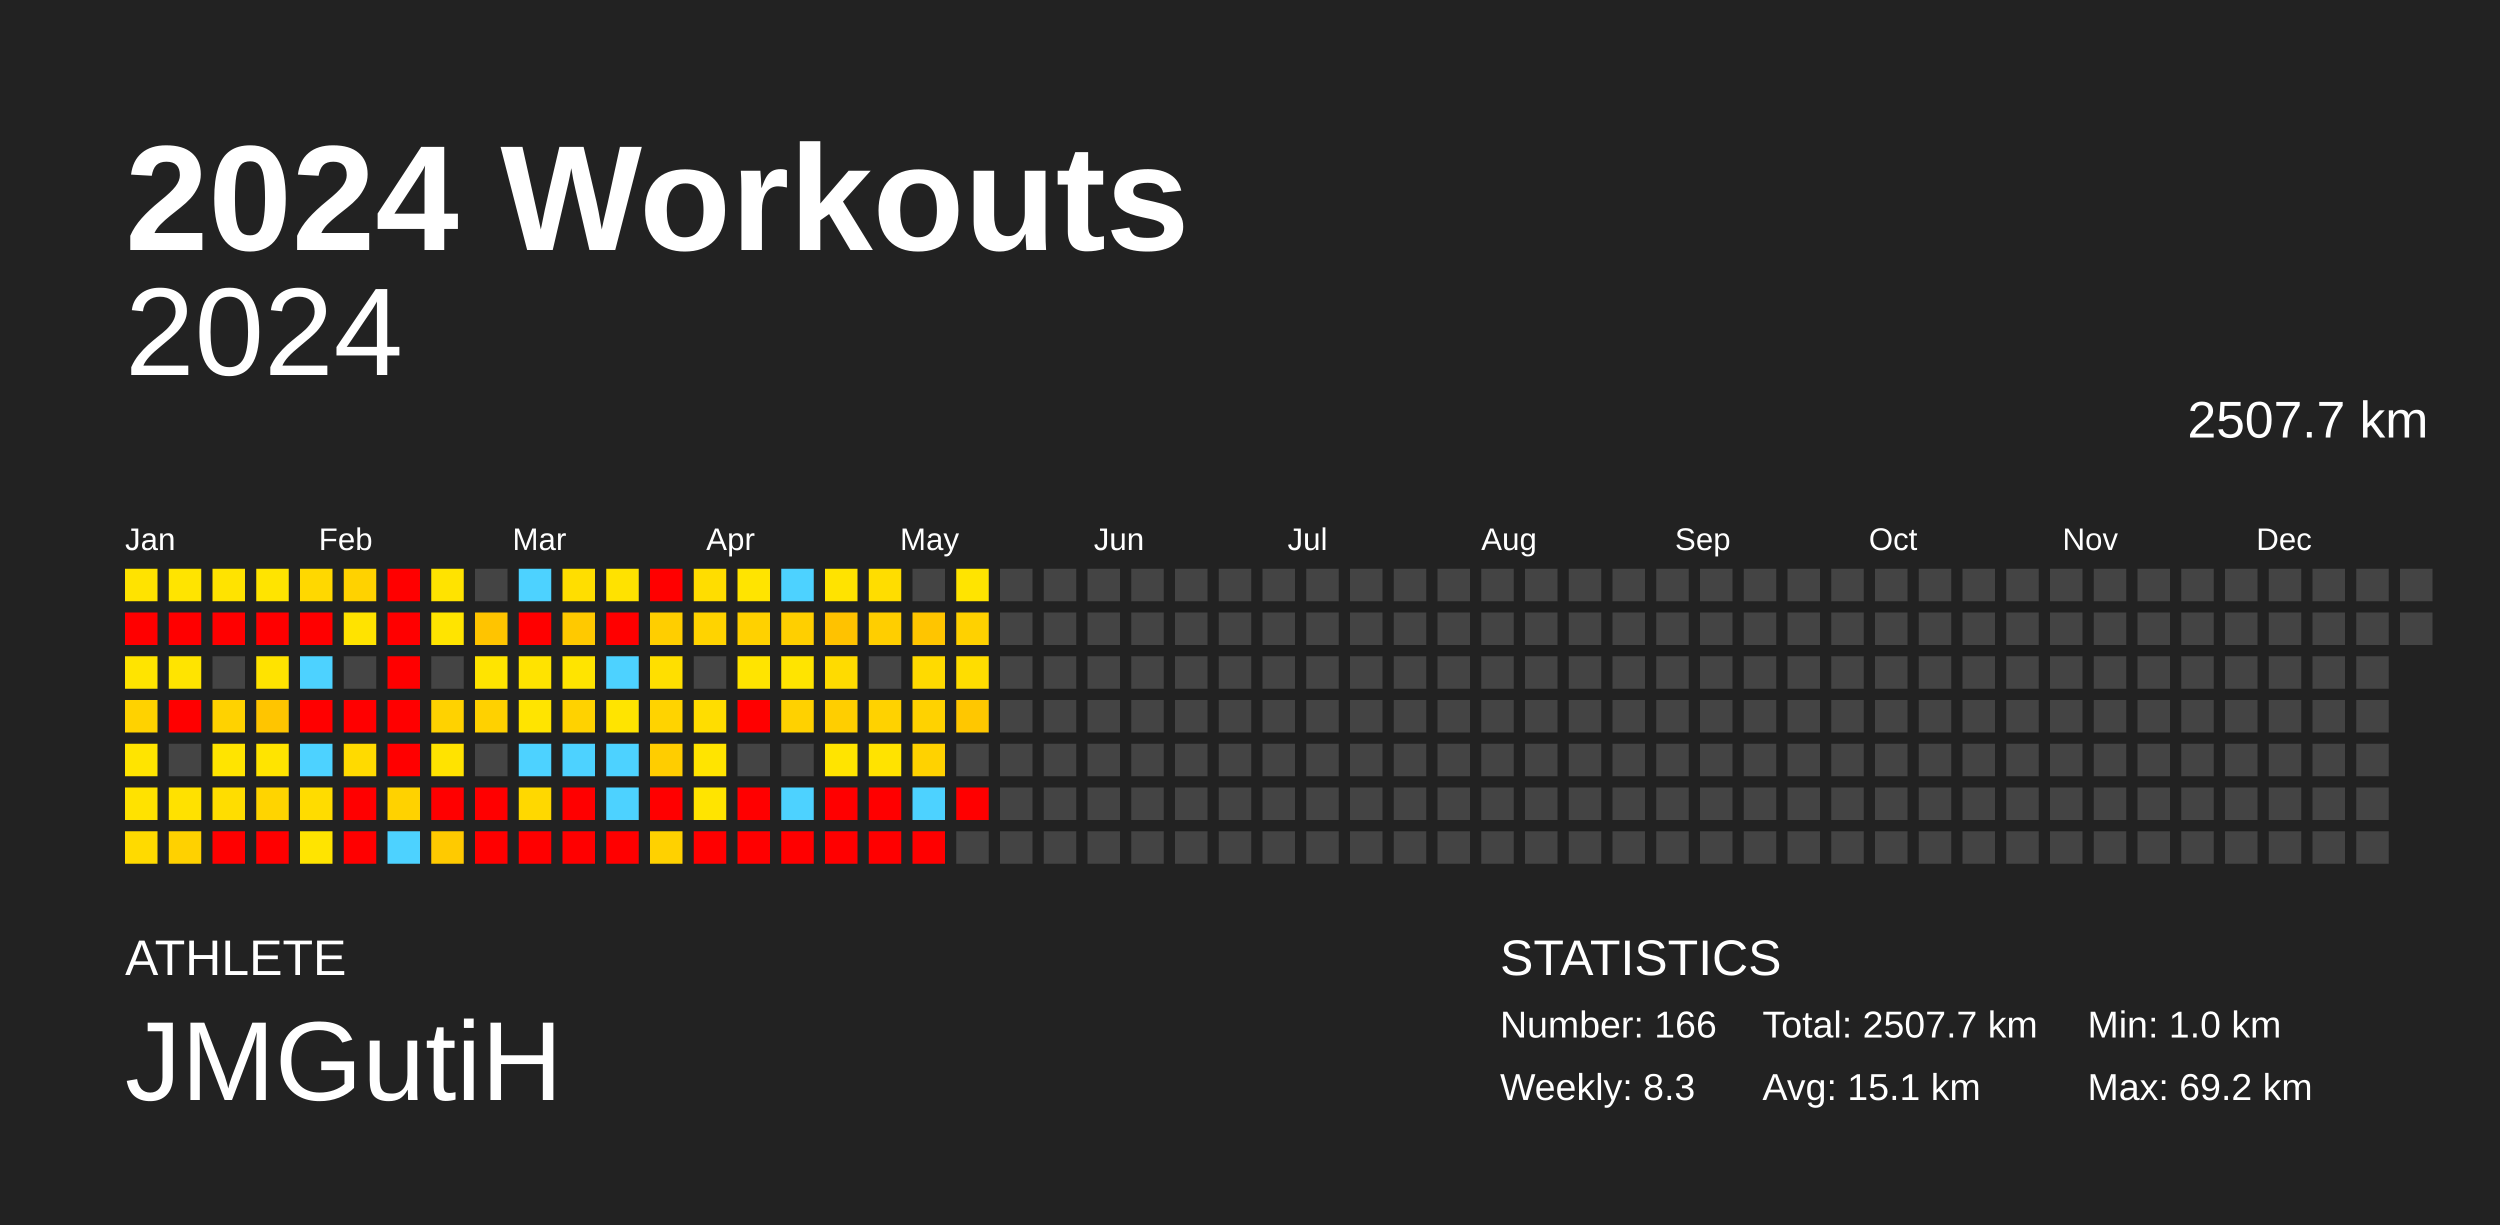
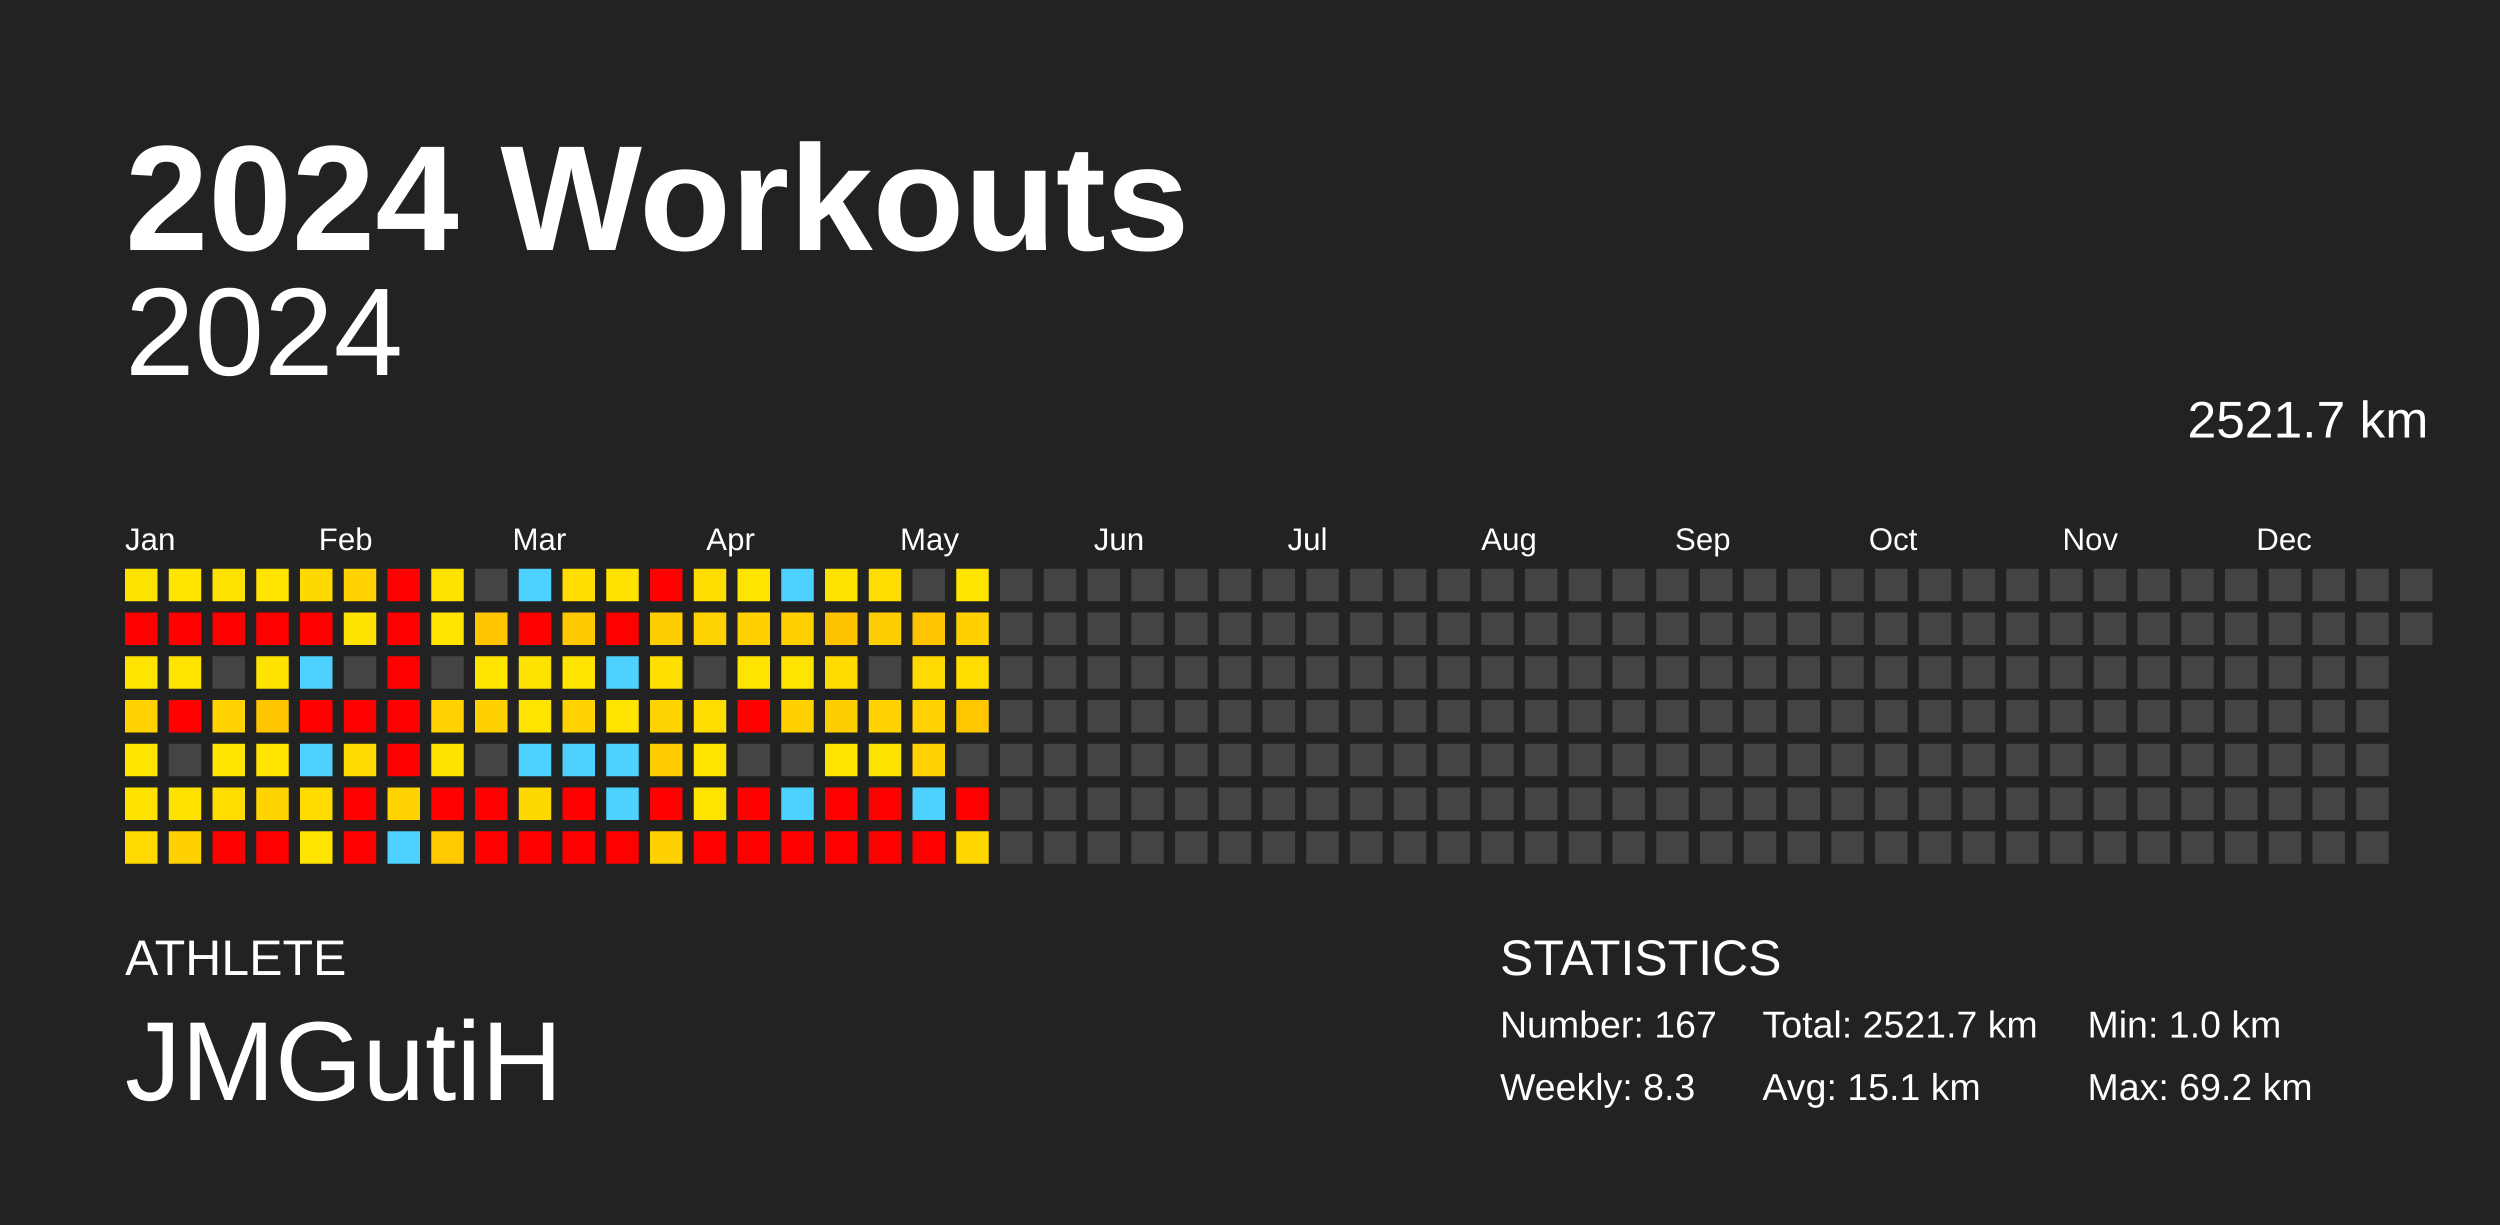
<svg xmlns="http://www.w3.org/2000/svg" baseProfile="full" height="98mm" version="1.1" viewBox="0,0,200,98" width="200mm">
  <defs />
  <rect fill="#222222" height="98" width="200" x="0" y="0" />
  <text fill="#FFFFFF" style="font-size:12px; font-family:Arial; font-weight:bold;" x="10" y="20">2024 Workouts</text>
  <text fill="#FFFFFF" style="font-size:4px; font-family:Arial" x="10" y="78">ATHLETE</text>
  <text fill="#FFFFFF" style="font-size:9px; font-family:Arial" x="10" y="88">JMGutiH</text>
  <text fill="#FFFFFF" style="font-size:4px; font-family:Arial" x="120" y="78">STATISTICS</text>
-   <text fill="#FFFFFF" style="font-size:3px; font-family:Arial" x="120" y="83">Number: 166</text>
+   <text fill="#FFFFFF" style="font-size:3px; font-family:Arial" x="120" y="83">Number: 167</text>
  <text fill="#FFFFFF" style="font-size:3px; font-family:Arial" x="120" y="88">Weekly: 8.3</text>
-   <text fill="#FFFFFF" style="font-size:3px; font-family:Arial" x="141" y="83">Total: 2507.7 km</text>
+   <text fill="#FFFFFF" style="font-size:3px; font-family:Arial" x="141" y="83">Total: 2521.7 km</text>
  <text fill="#FFFFFF" style="font-size:3px; font-family:Arial" x="141" y="88">Avg: 15.1 km</text>
  <text fill="#FFFFFF" style="font-size:3px; font-family:Arial" x="167" y="83">Min: 1.0 km</text>
  <text fill="#FFFFFF" style="font-size:3px; font-family:Arial" x="167" y="88">Max: 69.2 km</text>
  <text alignment-baseline="hanging" fill="#FFFFFF" style="font-size:10.0px; font-family:Arial;" x="10" y="30">2024</text>
-   <text alignment-baseline="hanging" fill="#FFFFFF" style="font-size:4.125px; font-family:Arial;" x="175" y="35">2507.7 km</text>
+   <text alignment-baseline="hanging" fill="#FFFFFF" style="font-size:4.125px; font-family:Arial;" x="175" y="35">2521.7 km</text>
  <text fill="#FFFFFF" style="font-size:2.5px; font-family:Arial" x="10.0" y="44">Jan</text>
  <text fill="#FFFFFF" style="font-size:2.5px; font-family:Arial" x="25.5" y="44">Feb</text>
  <text fill="#FFFFFF" style="font-size:2.5px; font-family:Arial" x="41.0" y="44">Mar</text>
  <text fill="#FFFFFF" style="font-size:2.5px; font-family:Arial" x="56.5" y="44">Apr</text>
  <text fill="#FFFFFF" style="font-size:2.5px; font-family:Arial" x="72.0" y="44">May</text>
  <text fill="#FFFFFF" style="font-size:2.5px; font-family:Arial" x="87.5" y="44">Jun</text>
  <text fill="#FFFFFF" style="font-size:2.5px; font-family:Arial" x="103.0" y="44">Jul</text>
  <text fill="#FFFFFF" style="font-size:2.5px; font-family:Arial" x="118.5" y="44">Aug</text>
  <text fill="#FFFFFF" style="font-size:2.5px; font-family:Arial" x="134.0" y="44">Sep</text>
  <text fill="#FFFFFF" style="font-size:2.5px; font-family:Arial" x="149.5" y="44">Oct</text>
  <text fill="#FFFFFF" style="font-size:2.5px; font-family:Arial" x="165.0" y="44">Nov</text>
  <text fill="#FFFFFF" style="font-size:2.5px; font-family:Arial" x="180.5" y="44">Dec</text>
  <rect fill="#ffe300" height="2.6" width="2.6" x="10.0" y="45.5" />
  <rect fill="red" height="2.6" width="2.6" x="10.0" y="49.0" />
  <rect fill="#ffe400" height="2.6" width="2.6" x="10.0" y="52.5" />
  <rect fill="#ffd200" height="2.6" width="2.6" x="10.0" y="56.0" />
  <rect fill="#ffe400" height="2.6" width="2.6" x="10.0" y="59.5" />
  <rect fill="#ffe200" height="2.6" width="2.6" x="10.0" y="63.0" />
  <rect fill="#ffda00" height="2.6" width="2.6" x="10.0" y="66.5" />
  <rect fill="#ffe400" height="2.6" width="2.6" x="13.5" y="45.5" />
  <rect fill="red" height="2.6" width="2.6" x="13.5" y="49.0" />
  <rect fill="#ffe400" height="2.6" width="2.6" x="13.5" y="52.5" />
  <rect fill="red" height="2.6" width="2.6" x="13.5" y="56.0" />
  <rect fill="#444444" height="2.6" width="2.6" x="13.5" y="59.5" />
  <rect fill="#ffe100" height="2.6" width="2.6" x="13.5" y="63.0" />
  <rect fill="#ffd100" height="2.6" width="2.6" x="13.5" y="66.5" />
  <rect fill="#ffe300" height="2.6" width="2.6" x="17.0" y="45.5" />
  <rect fill="red" height="2.6" width="2.6" x="17.0" y="49.0" />
  <rect fill="#444444" height="2.6" width="2.6" x="17.0" y="52.5" />
  <rect fill="#ffd200" height="2.6" width="2.6" x="17.0" y="56.0" />
  <rect fill="#ffe400" height="2.6" width="2.6" x="17.0" y="59.5" />
  <rect fill="#ffdd00" height="2.6" width="2.6" x="17.0" y="63.0" />
  <rect fill="red" height="2.6" width="2.6" x="17.0" y="66.5" />
  <rect fill="#ffe400" height="2.6" width="2.6" x="20.5" y="45.5" />
  <rect fill="red" height="2.6" width="2.6" x="20.5" y="49.0" />
  <rect fill="#ffe300" height="2.6" width="2.6" x="20.5" y="52.5" />
  <rect fill="#ffc500" height="2.6" width="2.6" x="20.5" y="56.0" />
  <rect fill="#ffe400" height="2.6" width="2.6" x="20.5" y="59.5" />
  <rect fill="#ffd400" height="2.6" width="2.6" x="20.5" y="63.0" />
  <rect fill="red" height="2.6" width="2.6" x="20.5" y="66.5" />
  <rect fill="#ffd800" height="2.6" width="2.6" x="24.0" y="45.5" />
  <rect fill="red" height="2.6" width="2.6" x="24.0" y="49.0" />
  <rect fill="#4dd2ff" height="2.6" width="2.6" x="24.0" y="52.5" />
  <rect fill="red" height="2.6" width="2.6" x="24.0" y="56.0" />
  <rect fill="#4dd2ff" height="2.6" width="2.6" x="24.0" y="59.5" />
  <rect fill="#ffdc00" height="2.6" width="2.6" x="24.0" y="63.0" />
  <rect fill="#ffe400" height="2.6" width="2.6" x="24.0" y="66.5" />
  <rect fill="#ffd200" height="2.6" width="2.6" x="27.5" y="45.5" />
  <rect fill="#ffe300" height="2.6" width="2.6" x="27.5" y="49.0" />
  <rect fill="#444444" height="2.6" width="2.6" x="27.5" y="52.5" />
  <rect fill="red" height="2.6" width="2.6" x="27.5" y="56.0" />
  <rect fill="#ffda00" height="2.6" width="2.6" x="27.5" y="59.5" />
  <rect fill="red" height="2.6" width="2.6" x="27.5" y="63.0" />
  <rect fill="red" height="2.6" width="2.6" x="27.5" y="66.5" />
  <rect fill="red" height="2.6" width="2.6" x="31.0" y="45.5" />
  <rect fill="red" height="2.6" width="2.6" x="31.0" y="49.0" />
  <rect fill="red" height="2.6" width="2.6" x="31.0" y="52.5" />
  <rect fill="red" height="2.6" width="2.6" x="31.0" y="56.0" />
  <rect fill="red" height="2.6" width="2.6" x="31.0" y="59.5" />
  <rect fill="#ffd200" height="2.6" width="2.6" x="31.0" y="63.0" />
  <rect fill="#4dd2ff" height="2.6" width="2.6" x="31.0" y="66.5" />
  <rect fill="#ffe300" height="2.6" width="2.6" x="34.5" y="45.5" />
  <rect fill="#ffe400" height="2.6" width="2.6" x="34.5" y="49.0" />
  <rect fill="#444444" height="2.6" width="2.6" x="34.5" y="52.5" />
  <rect fill="#ffd200" height="2.6" width="2.6" x="34.5" y="56.0" />
  <rect fill="#ffe300" height="2.6" width="2.6" x="34.5" y="59.5" />
  <rect fill="red" height="2.6" width="2.6" x="34.5" y="63.0" />
  <rect fill="#ffca00" height="2.6" width="2.6" x="34.5" y="66.5" />
  <rect fill="#444444" height="2.6" width="2.6" x="38.0" y="45.5" />
  <rect fill="#ffc400" height="2.6" width="2.6" x="38.0" y="49.0" />
  <rect fill="#ffe400" height="2.6" width="2.6" x="38.0" y="52.5" />
  <rect fill="#ffd100" height="2.6" width="2.6" x="38.0" y="56.0" />
  <rect fill="#444444" height="2.6" width="2.6" x="38.0" y="59.5" />
  <rect fill="red" height="2.6" width="2.6" x="38.0" y="63.0" />
  <rect fill="red" height="2.6" width="2.6" x="38.0" y="66.5" />
  <rect fill="#4dd2ff" height="2.6" width="2.6" x="41.5" y="45.5" />
  <rect fill="red" height="2.6" width="2.6" x="41.5" y="49.0" />
  <rect fill="#ffe300" height="2.6" width="2.6" x="41.5" y="52.5" />
  <rect fill="#ffe400" height="2.6" width="2.6" x="41.5" y="56.0" />
  <rect fill="#4dd2ff" height="2.6" width="2.6" x="41.5" y="59.5" />
  <rect fill="#ffd800" height="2.6" width="2.6" x="41.5" y="63.0" />
  <rect fill="red" height="2.6" width="2.6" x="41.5" y="66.5" />
  <rect fill="#ffde00" height="2.6" width="2.6" x="45.0" y="45.5" />
  <rect fill="#ffc900" height="2.6" width="2.6" x="45.0" y="49.0" />
  <rect fill="#ffe400" height="2.6" width="2.6" x="45.0" y="52.5" />
  <rect fill="#ffd200" height="2.6" width="2.6" x="45.0" y="56.0" />
  <rect fill="#4dd2ff" height="2.6" width="2.6" x="45.0" y="59.5" />
  <rect fill="red" height="2.6" width="2.6" x="45.0" y="63.0" />
  <rect fill="red" height="2.6" width="2.6" x="45.0" y="66.5" />
  <rect fill="#ffe200" height="2.6" width="2.6" x="48.5" y="45.5" />
  <rect fill="red" height="2.6" width="2.6" x="48.5" y="49.0" />
  <rect fill="#4dd2ff" height="2.6" width="2.6" x="48.5" y="52.5" />
  <rect fill="#ffe400" height="2.6" width="2.6" x="48.5" y="56.0" />
  <rect fill="#4dd2ff" height="2.6" width="2.6" x="48.5" y="59.5" />
  <rect fill="#4dd2ff" height="2.6" width="2.6" x="48.5" y="63.0" />
  <rect fill="red" height="2.6" width="2.6" x="48.5" y="66.5" />
  <rect fill="red" height="2.6" width="2.6" x="52.0" y="45.5" />
  <rect fill="#ffce00" height="2.6" width="2.6" x="52.0" y="49.0" />
  <rect fill="#ffdf00" height="2.6" width="2.6" x="52.0" y="52.5" />
  <rect fill="#ffd300" height="2.6" width="2.6" x="52.0" y="56.0" />
  <rect fill="#ffcd00" height="2.6" width="2.6" x="52.0" y="59.5" />
  <rect fill="red" height="2.6" width="2.6" x="52.0" y="63.0" />
  <rect fill="#ffd100" height="2.6" width="2.6" x="52.0" y="66.5" />
  <rect fill="#ffdd00" height="2.6" width="2.6" x="55.5" y="45.5" />
  <rect fill="#ffd300" height="2.6" width="2.6" x="55.5" y="49.0" />
  <rect fill="#444444" height="2.6" width="2.6" x="55.5" y="52.5" />
  <rect fill="#ffdd00" height="2.6" width="2.6" x="55.5" y="56.0" />
  <rect fill="#ffe400" height="2.6" width="2.6" x="55.5" y="59.5" />
  <rect fill="#ffe400" height="2.6" width="2.6" x="55.5" y="63.0" />
  <rect fill="red" height="2.6" width="2.6" x="55.5" y="66.5" />
  <rect fill="#ffe400" height="2.6" width="2.6" x="59.0" y="45.5" />
  <rect fill="#ffd100" height="2.6" width="2.6" x="59.0" y="49.0" />
  <rect fill="#ffe400" height="2.6" width="2.6" x="59.0" y="52.5" />
  <rect fill="red" height="2.6" width="2.6" x="59.0" y="56.0" />
  <rect fill="#444444" height="2.6" width="2.6" x="59.0" y="59.5" />
  <rect fill="red" height="2.6" width="2.6" x="59.0" y="63.0" />
  <rect fill="red" height="2.6" width="2.6" x="59.0" y="66.5" />
  <rect fill="#4dd2ff" height="2.6" width="2.6" x="62.5" y="45.5" />
  <rect fill="#ffcf00" height="2.6" width="2.6" x="62.5" y="49.0" />
  <rect fill="#ffe400" height="2.6" width="2.6" x="62.5" y="52.5" />
  <rect fill="#ffd100" height="2.6" width="2.6" x="62.5" y="56.0" />
  <rect fill="#444444" height="2.6" width="2.6" x="62.5" y="59.5" />
  <rect fill="#4dd2ff" height="2.6" width="2.6" x="62.5" y="63.0" />
  <rect fill="red" height="2.6" width="2.6" x="62.5" y="66.5" />
  <rect fill="#ffe300" height="2.6" width="2.6" x="66.0" y="45.5" />
  <rect fill="#ffc200" height="2.6" width="2.6" x="66.0" y="49.0" />
  <rect fill="#ffdb00" height="2.6" width="2.6" x="66.0" y="52.5" />
  <rect fill="#ffce00" height="2.6" width="2.6" x="66.0" y="56.0" />
  <rect fill="#ffe400" height="2.6" width="2.6" x="66.0" y="59.5" />
  <rect fill="red" height="2.6" width="2.6" x="66.0" y="63.0" />
  <rect fill="red" height="2.6" width="2.6" x="66.0" y="66.5" />
  <rect fill="#ffdd00" height="2.6" width="2.6" x="69.5" y="45.5" />
  <rect fill="#ffce00" height="2.6" width="2.6" x="69.5" y="49.0" />
  <rect fill="#444444" height="2.6" width="2.6" x="69.5" y="52.5" />
  <rect fill="#ffd200" height="2.6" width="2.6" x="69.5" y="56.0" />
  <rect fill="#ffe300" height="2.6" width="2.6" x="69.5" y="59.5" />
  <rect fill="red" height="2.6" width="2.6" x="69.5" y="63.0" />
  <rect fill="red" height="2.6" width="2.6" x="69.5" y="66.5" />
  <rect fill="#444444" height="2.6" width="2.6" x="73.0" y="45.5" />
  <rect fill="#ffc500" height="2.6" width="2.6" x="73.0" y="49.0" />
  <rect fill="#ffda00" height="2.6" width="2.6" x="73.0" y="52.5" />
  <rect fill="#ffd200" height="2.6" width="2.6" x="73.0" y="56.0" />
  <rect fill="#ffd200" height="2.6" width="2.6" x="73.0" y="59.5" />
  <rect fill="#4dd2ff" height="2.6" width="2.6" x="73.0" y="63.0" />
  <rect fill="red" height="2.6" width="2.6" x="73.0" y="66.5" />
  <rect fill="#ffe400" height="2.6" width="2.6" x="76.5" y="45.5" />
  <rect fill="#ffd100" height="2.6" width="2.6" x="76.5" y="49.0" />
  <rect fill="#ffdd00" height="2.6" width="2.6" x="76.5" y="52.5" />
  <rect fill="#ffc700" height="2.6" width="2.6" x="76.5" y="56.0" />
  <rect fill="#444444" height="2.6" width="2.6" x="76.5" y="59.5" />
  <rect fill="red" height="2.6" width="2.6" x="76.5" y="63.0" />
-   <rect fill="#444444" height="2.6" width="2.6" x="76.5" y="66.5" />
+   <rect fill="#ffd600" height="2.6" width="2.6" x="76.5" y="66.5" />
  <rect fill="#444444" height="2.6" width="2.6" x="80.0" y="45.5" />
  <rect fill="#444444" height="2.6" width="2.6" x="80.0" y="49.0" />
  <rect fill="#444444" height="2.6" width="2.6" x="80.0" y="52.5" />
  <rect fill="#444444" height="2.6" width="2.6" x="80.0" y="56.0" />
  <rect fill="#444444" height="2.6" width="2.6" x="80.0" y="59.5" />
  <rect fill="#444444" height="2.6" width="2.6" x="80.0" y="63.0" />
  <rect fill="#444444" height="2.6" width="2.6" x="80.0" y="66.5" />
  <rect fill="#444444" height="2.6" width="2.6" x="83.5" y="45.5" />
  <rect fill="#444444" height="2.6" width="2.6" x="83.5" y="49.0" />
  <rect fill="#444444" height="2.6" width="2.6" x="83.5" y="52.5" />
  <rect fill="#444444" height="2.6" width="2.6" x="83.5" y="56.0" />
  <rect fill="#444444" height="2.6" width="2.6" x="83.5" y="59.5" />
  <rect fill="#444444" height="2.6" width="2.6" x="83.5" y="63.0" />
  <rect fill="#444444" height="2.6" width="2.6" x="83.5" y="66.5" />
  <rect fill="#444444" height="2.6" width="2.6" x="87.0" y="45.5" />
  <rect fill="#444444" height="2.6" width="2.6" x="87.0" y="49.0" />
  <rect fill="#444444" height="2.6" width="2.6" x="87.0" y="52.5" />
  <rect fill="#444444" height="2.6" width="2.6" x="87.0" y="56.0" />
  <rect fill="#444444" height="2.6" width="2.6" x="87.0" y="59.5" />
  <rect fill="#444444" height="2.6" width="2.6" x="87.0" y="63.0" />
  <rect fill="#444444" height="2.6" width="2.6" x="87.0" y="66.5" />
  <rect fill="#444444" height="2.6" width="2.6" x="90.5" y="45.5" />
  <rect fill="#444444" height="2.6" width="2.6" x="90.5" y="49.0" />
  <rect fill="#444444" height="2.6" width="2.6" x="90.5" y="52.5" />
  <rect fill="#444444" height="2.6" width="2.6" x="90.5" y="56.0" />
  <rect fill="#444444" height="2.6" width="2.6" x="90.5" y="59.5" />
  <rect fill="#444444" height="2.6" width="2.6" x="90.5" y="63.0" />
  <rect fill="#444444" height="2.6" width="2.6" x="90.5" y="66.5" />
  <rect fill="#444444" height="2.6" width="2.6" x="94.0" y="45.5" />
  <rect fill="#444444" height="2.6" width="2.6" x="94.0" y="49.0" />
  <rect fill="#444444" height="2.6" width="2.6" x="94.0" y="52.5" />
  <rect fill="#444444" height="2.6" width="2.6" x="94.0" y="56.0" />
  <rect fill="#444444" height="2.6" width="2.6" x="94.0" y="59.5" />
  <rect fill="#444444" height="2.6" width="2.6" x="94.0" y="63.0" />
  <rect fill="#444444" height="2.6" width="2.6" x="94.0" y="66.5" />
  <rect fill="#444444" height="2.6" width="2.6" x="97.5" y="45.5" />
  <rect fill="#444444" height="2.6" width="2.6" x="97.5" y="49.0" />
  <rect fill="#444444" height="2.6" width="2.6" x="97.5" y="52.5" />
  <rect fill="#444444" height="2.6" width="2.6" x="97.5" y="56.0" />
  <rect fill="#444444" height="2.6" width="2.6" x="97.5" y="59.5" />
  <rect fill="#444444" height="2.6" width="2.6" x="97.5" y="63.0" />
  <rect fill="#444444" height="2.6" width="2.6" x="97.5" y="66.5" />
  <rect fill="#444444" height="2.6" width="2.6" x="101.0" y="45.5" />
  <rect fill="#444444" height="2.6" width="2.6" x="101.0" y="49.0" />
  <rect fill="#444444" height="2.6" width="2.6" x="101.0" y="52.5" />
  <rect fill="#444444" height="2.6" width="2.6" x="101.0" y="56.0" />
  <rect fill="#444444" height="2.6" width="2.6" x="101.0" y="59.5" />
  <rect fill="#444444" height="2.6" width="2.6" x="101.0" y="63.0" />
  <rect fill="#444444" height="2.6" width="2.6" x="101.0" y="66.5" />
  <rect fill="#444444" height="2.6" width="2.6" x="104.5" y="45.5" />
  <rect fill="#444444" height="2.6" width="2.6" x="104.5" y="49.0" />
  <rect fill="#444444" height="2.6" width="2.6" x="104.5" y="52.5" />
  <rect fill="#444444" height="2.6" width="2.6" x="104.5" y="56.0" />
  <rect fill="#444444" height="2.6" width="2.6" x="104.5" y="59.5" />
  <rect fill="#444444" height="2.6" width="2.6" x="104.5" y="63.0" />
  <rect fill="#444444" height="2.6" width="2.6" x="104.5" y="66.5" />
  <rect fill="#444444" height="2.6" width="2.6" x="108.0" y="45.5" />
  <rect fill="#444444" height="2.6" width="2.6" x="108.0" y="49.0" />
  <rect fill="#444444" height="2.6" width="2.6" x="108.0" y="52.5" />
  <rect fill="#444444" height="2.6" width="2.6" x="108.0" y="56.0" />
  <rect fill="#444444" height="2.6" width="2.6" x="108.0" y="59.5" />
  <rect fill="#444444" height="2.6" width="2.6" x="108.0" y="63.0" />
  <rect fill="#444444" height="2.6" width="2.6" x="108.0" y="66.5" />
  <rect fill="#444444" height="2.6" width="2.6" x="111.5" y="45.5" />
  <rect fill="#444444" height="2.6" width="2.6" x="111.5" y="49.0" />
  <rect fill="#444444" height="2.6" width="2.6" x="111.5" y="52.5" />
  <rect fill="#444444" height="2.6" width="2.6" x="111.5" y="56.0" />
  <rect fill="#444444" height="2.6" width="2.6" x="111.5" y="59.5" />
  <rect fill="#444444" height="2.6" width="2.6" x="111.5" y="63.0" />
  <rect fill="#444444" height="2.6" width="2.6" x="111.5" y="66.5" />
  <rect fill="#444444" height="2.6" width="2.6" x="115.0" y="45.5" />
  <rect fill="#444444" height="2.6" width="2.6" x="115.0" y="49.0" />
  <rect fill="#444444" height="2.6" width="2.6" x="115.0" y="52.5" />
  <rect fill="#444444" height="2.6" width="2.6" x="115.0" y="56.0" />
  <rect fill="#444444" height="2.6" width="2.6" x="115.0" y="59.5" />
  <rect fill="#444444" height="2.6" width="2.6" x="115.0" y="63.0" />
  <rect fill="#444444" height="2.6" width="2.6" x="115.0" y="66.5" />
  <rect fill="#444444" height="2.6" width="2.6" x="118.5" y="45.5" />
  <rect fill="#444444" height="2.6" width="2.6" x="118.5" y="49.0" />
  <rect fill="#444444" height="2.6" width="2.6" x="118.5" y="52.5" />
  <rect fill="#444444" height="2.6" width="2.6" x="118.5" y="56.0" />
  <rect fill="#444444" height="2.6" width="2.6" x="118.5" y="59.5" />
  <rect fill="#444444" height="2.6" width="2.6" x="118.5" y="63.0" />
  <rect fill="#444444" height="2.6" width="2.6" x="118.5" y="66.5" />
  <rect fill="#444444" height="2.6" width="2.6" x="122.0" y="45.5" />
  <rect fill="#444444" height="2.6" width="2.6" x="122.0" y="49.0" />
  <rect fill="#444444" height="2.6" width="2.6" x="122.0" y="52.5" />
  <rect fill="#444444" height="2.6" width="2.6" x="122.0" y="56.0" />
  <rect fill="#444444" height="2.6" width="2.6" x="122.0" y="59.5" />
  <rect fill="#444444" height="2.6" width="2.6" x="122.0" y="63.0" />
  <rect fill="#444444" height="2.6" width="2.6" x="122.0" y="66.5" />
  <rect fill="#444444" height="2.6" width="2.6" x="125.5" y="45.5" />
  <rect fill="#444444" height="2.6" width="2.6" x="125.5" y="49.0" />
  <rect fill="#444444" height="2.6" width="2.6" x="125.5" y="52.5" />
  <rect fill="#444444" height="2.6" width="2.6" x="125.5" y="56.0" />
  <rect fill="#444444" height="2.6" width="2.6" x="125.5" y="59.5" />
  <rect fill="#444444" height="2.6" width="2.6" x="125.5" y="63.0" />
  <rect fill="#444444" height="2.6" width="2.6" x="125.5" y="66.5" />
  <rect fill="#444444" height="2.6" width="2.6" x="129.0" y="45.5" />
  <rect fill="#444444" height="2.6" width="2.6" x="129.0" y="49.0" />
  <rect fill="#444444" height="2.6" width="2.6" x="129.0" y="52.5" />
  <rect fill="#444444" height="2.6" width="2.6" x="129.0" y="56.0" />
  <rect fill="#444444" height="2.6" width="2.6" x="129.0" y="59.5" />
  <rect fill="#444444" height="2.6" width="2.6" x="129.0" y="63.0" />
  <rect fill="#444444" height="2.6" width="2.6" x="129.0" y="66.5" />
  <rect fill="#444444" height="2.6" width="2.6" x="132.5" y="45.5" />
  <rect fill="#444444" height="2.6" width="2.6" x="132.5" y="49.0" />
  <rect fill="#444444" height="2.6" width="2.6" x="132.5" y="52.5" />
  <rect fill="#444444" height="2.6" width="2.6" x="132.5" y="56.0" />
  <rect fill="#444444" height="2.6" width="2.6" x="132.5" y="59.5" />
  <rect fill="#444444" height="2.6" width="2.6" x="132.5" y="63.0" />
  <rect fill="#444444" height="2.6" width="2.6" x="132.5" y="66.5" />
  <rect fill="#444444" height="2.6" width="2.6" x="136.0" y="45.5" />
  <rect fill="#444444" height="2.6" width="2.6" x="136.0" y="49.0" />
  <rect fill="#444444" height="2.6" width="2.6" x="136.0" y="52.5" />
  <rect fill="#444444" height="2.6" width="2.6" x="136.0" y="56.0" />
  <rect fill="#444444" height="2.6" width="2.6" x="136.0" y="59.5" />
  <rect fill="#444444" height="2.6" width="2.6" x="136.0" y="63.0" />
  <rect fill="#444444" height="2.6" width="2.6" x="136.0" y="66.5" />
  <rect fill="#444444" height="2.6" width="2.6" x="139.5" y="45.5" />
  <rect fill="#444444" height="2.6" width="2.6" x="139.5" y="49.0" />
  <rect fill="#444444" height="2.6" width="2.6" x="139.5" y="52.5" />
  <rect fill="#444444" height="2.6" width="2.6" x="139.5" y="56.0" />
  <rect fill="#444444" height="2.6" width="2.6" x="139.5" y="59.5" />
  <rect fill="#444444" height="2.6" width="2.6" x="139.5" y="63.0" />
  <rect fill="#444444" height="2.6" width="2.6" x="139.5" y="66.5" />
  <rect fill="#444444" height="2.6" width="2.6" x="143.0" y="45.5" />
  <rect fill="#444444" height="2.6" width="2.6" x="143.0" y="49.0" />
  <rect fill="#444444" height="2.6" width="2.6" x="143.0" y="52.5" />
  <rect fill="#444444" height="2.6" width="2.6" x="143.0" y="56.0" />
  <rect fill="#444444" height="2.6" width="2.6" x="143.0" y="59.5" />
  <rect fill="#444444" height="2.6" width="2.6" x="143.0" y="63.0" />
  <rect fill="#444444" height="2.6" width="2.6" x="143.0" y="66.5" />
  <rect fill="#444444" height="2.6" width="2.6" x="146.5" y="45.5" />
  <rect fill="#444444" height="2.6" width="2.6" x="146.5" y="49.0" />
  <rect fill="#444444" height="2.6" width="2.6" x="146.5" y="52.5" />
  <rect fill="#444444" height="2.6" width="2.6" x="146.5" y="56.0" />
  <rect fill="#444444" height="2.6" width="2.6" x="146.5" y="59.5" />
  <rect fill="#444444" height="2.6" width="2.6" x="146.5" y="63.0" />
  <rect fill="#444444" height="2.6" width="2.6" x="146.5" y="66.5" />
  <rect fill="#444444" height="2.6" width="2.6" x="150.0" y="45.5" />
  <rect fill="#444444" height="2.6" width="2.6" x="150.0" y="49.0" />
  <rect fill="#444444" height="2.6" width="2.6" x="150.0" y="52.5" />
  <rect fill="#444444" height="2.6" width="2.6" x="150.0" y="56.0" />
  <rect fill="#444444" height="2.6" width="2.6" x="150.0" y="59.5" />
  <rect fill="#444444" height="2.6" width="2.6" x="150.0" y="63.0" />
  <rect fill="#444444" height="2.6" width="2.6" x="150.0" y="66.5" />
  <rect fill="#444444" height="2.6" width="2.6" x="153.5" y="45.5" />
  <rect fill="#444444" height="2.6" width="2.6" x="153.5" y="49.0" />
  <rect fill="#444444" height="2.6" width="2.6" x="153.5" y="52.5" />
  <rect fill="#444444" height="2.6" width="2.6" x="153.5" y="56.0" />
  <rect fill="#444444" height="2.6" width="2.6" x="153.5" y="59.5" />
  <rect fill="#444444" height="2.6" width="2.6" x="153.5" y="63.0" />
  <rect fill="#444444" height="2.6" width="2.6" x="153.5" y="66.5" />
  <rect fill="#444444" height="2.6" width="2.6" x="157.0" y="45.5" />
  <rect fill="#444444" height="2.6" width="2.6" x="157.0" y="49.0" />
  <rect fill="#444444" height="2.6" width="2.6" x="157.0" y="52.5" />
  <rect fill="#444444" height="2.6" width="2.6" x="157.0" y="56.0" />
  <rect fill="#444444" height="2.6" width="2.6" x="157.0" y="59.5" />
  <rect fill="#444444" height="2.6" width="2.6" x="157.0" y="63.0" />
  <rect fill="#444444" height="2.6" width="2.6" x="157.0" y="66.5" />
  <rect fill="#444444" height="2.6" width="2.6" x="160.5" y="45.5" />
  <rect fill="#444444" height="2.6" width="2.6" x="160.5" y="49.0" />
  <rect fill="#444444" height="2.6" width="2.6" x="160.5" y="52.5" />
  <rect fill="#444444" height="2.6" width="2.6" x="160.5" y="56.0" />
  <rect fill="#444444" height="2.6" width="2.6" x="160.5" y="59.5" />
  <rect fill="#444444" height="2.6" width="2.6" x="160.5" y="63.0" />
  <rect fill="#444444" height="2.6" width="2.6" x="160.5" y="66.5" />
  <rect fill="#444444" height="2.6" width="2.6" x="164.0" y="45.5" />
  <rect fill="#444444" height="2.6" width="2.6" x="164.0" y="49.0" />
  <rect fill="#444444" height="2.6" width="2.6" x="164.0" y="52.5" />
  <rect fill="#444444" height="2.6" width="2.6" x="164.0" y="56.0" />
  <rect fill="#444444" height="2.6" width="2.6" x="164.0" y="59.5" />
  <rect fill="#444444" height="2.6" width="2.6" x="164.0" y="63.0" />
  <rect fill="#444444" height="2.6" width="2.6" x="164.0" y="66.5" />
  <rect fill="#444444" height="2.6" width="2.6" x="167.5" y="45.5" />
  <rect fill="#444444" height="2.6" width="2.6" x="167.5" y="49.0" />
  <rect fill="#444444" height="2.6" width="2.6" x="167.5" y="52.5" />
  <rect fill="#444444" height="2.6" width="2.6" x="167.5" y="56.0" />
  <rect fill="#444444" height="2.6" width="2.6" x="167.5" y="59.5" />
  <rect fill="#444444" height="2.6" width="2.6" x="167.5" y="63.0" />
  <rect fill="#444444" height="2.6" width="2.6" x="167.5" y="66.5" />
  <rect fill="#444444" height="2.6" width="2.6" x="171.0" y="45.5" />
  <rect fill="#444444" height="2.6" width="2.6" x="171.0" y="49.0" />
  <rect fill="#444444" height="2.6" width="2.6" x="171.0" y="52.5" />
  <rect fill="#444444" height="2.6" width="2.6" x="171.0" y="56.0" />
  <rect fill="#444444" height="2.6" width="2.6" x="171.0" y="59.5" />
  <rect fill="#444444" height="2.6" width="2.6" x="171.0" y="63.0" />
  <rect fill="#444444" height="2.6" width="2.6" x="171.0" y="66.5" />
  <rect fill="#444444" height="2.6" width="2.6" x="174.5" y="45.5" />
  <rect fill="#444444" height="2.6" width="2.6" x="174.5" y="49.0" />
  <rect fill="#444444" height="2.6" width="2.6" x="174.5" y="52.5" />
  <rect fill="#444444" height="2.6" width="2.6" x="174.5" y="56.0" />
  <rect fill="#444444" height="2.6" width="2.6" x="174.5" y="59.5" />
  <rect fill="#444444" height="2.6" width="2.6" x="174.5" y="63.0" />
  <rect fill="#444444" height="2.6" width="2.6" x="174.5" y="66.5" />
  <rect fill="#444444" height="2.6" width="2.6" x="178.0" y="45.5" />
  <rect fill="#444444" height="2.6" width="2.6" x="178.0" y="49.0" />
  <rect fill="#444444" height="2.6" width="2.6" x="178.0" y="52.5" />
  <rect fill="#444444" height="2.6" width="2.6" x="178.0" y="56.0" />
  <rect fill="#444444" height="2.6" width="2.6" x="178.0" y="59.5" />
  <rect fill="#444444" height="2.6" width="2.6" x="178.0" y="63.0" />
  <rect fill="#444444" height="2.6" width="2.6" x="178.0" y="66.5" />
  <rect fill="#444444" height="2.6" width="2.6" x="181.5" y="45.5" />
  <rect fill="#444444" height="2.6" width="2.6" x="181.5" y="49.0" />
  <rect fill="#444444" height="2.6" width="2.6" x="181.5" y="52.5" />
  <rect fill="#444444" height="2.6" width="2.6" x="181.5" y="56.0" />
  <rect fill="#444444" height="2.6" width="2.6" x="181.5" y="59.5" />
  <rect fill="#444444" height="2.6" width="2.6" x="181.5" y="63.0" />
  <rect fill="#444444" height="2.6" width="2.6" x="181.5" y="66.5" />
  <rect fill="#444444" height="2.6" width="2.6" x="185.0" y="45.5" />
  <rect fill="#444444" height="2.6" width="2.6" x="185.0" y="49.0" />
  <rect fill="#444444" height="2.6" width="2.6" x="185.0" y="52.5" />
  <rect fill="#444444" height="2.6" width="2.6" x="185.0" y="56.0" />
  <rect fill="#444444" height="2.6" width="2.6" x="185.0" y="59.5" />
  <rect fill="#444444" height="2.6" width="2.6" x="185.0" y="63.0" />
  <rect fill="#444444" height="2.6" width="2.6" x="185.0" y="66.5" />
  <rect fill="#444444" height="2.6" width="2.6" x="188.5" y="45.5" />
  <rect fill="#444444" height="2.6" width="2.6" x="188.5" y="49.0" />
  <rect fill="#444444" height="2.6" width="2.6" x="188.5" y="52.5" />
  <rect fill="#444444" height="2.6" width="2.6" x="188.5" y="56.0" />
  <rect fill="#444444" height="2.6" width="2.6" x="188.5" y="59.5" />
  <rect fill="#444444" height="2.6" width="2.6" x="188.5" y="63.0" />
  <rect fill="#444444" height="2.6" width="2.6" x="188.5" y="66.5" />
  <rect fill="#444444" height="2.6" width="2.6" x="192.0" y="45.5" />
  <rect fill="#444444" height="2.6" width="2.6" x="192.0" y="49.0" />
</svg>
